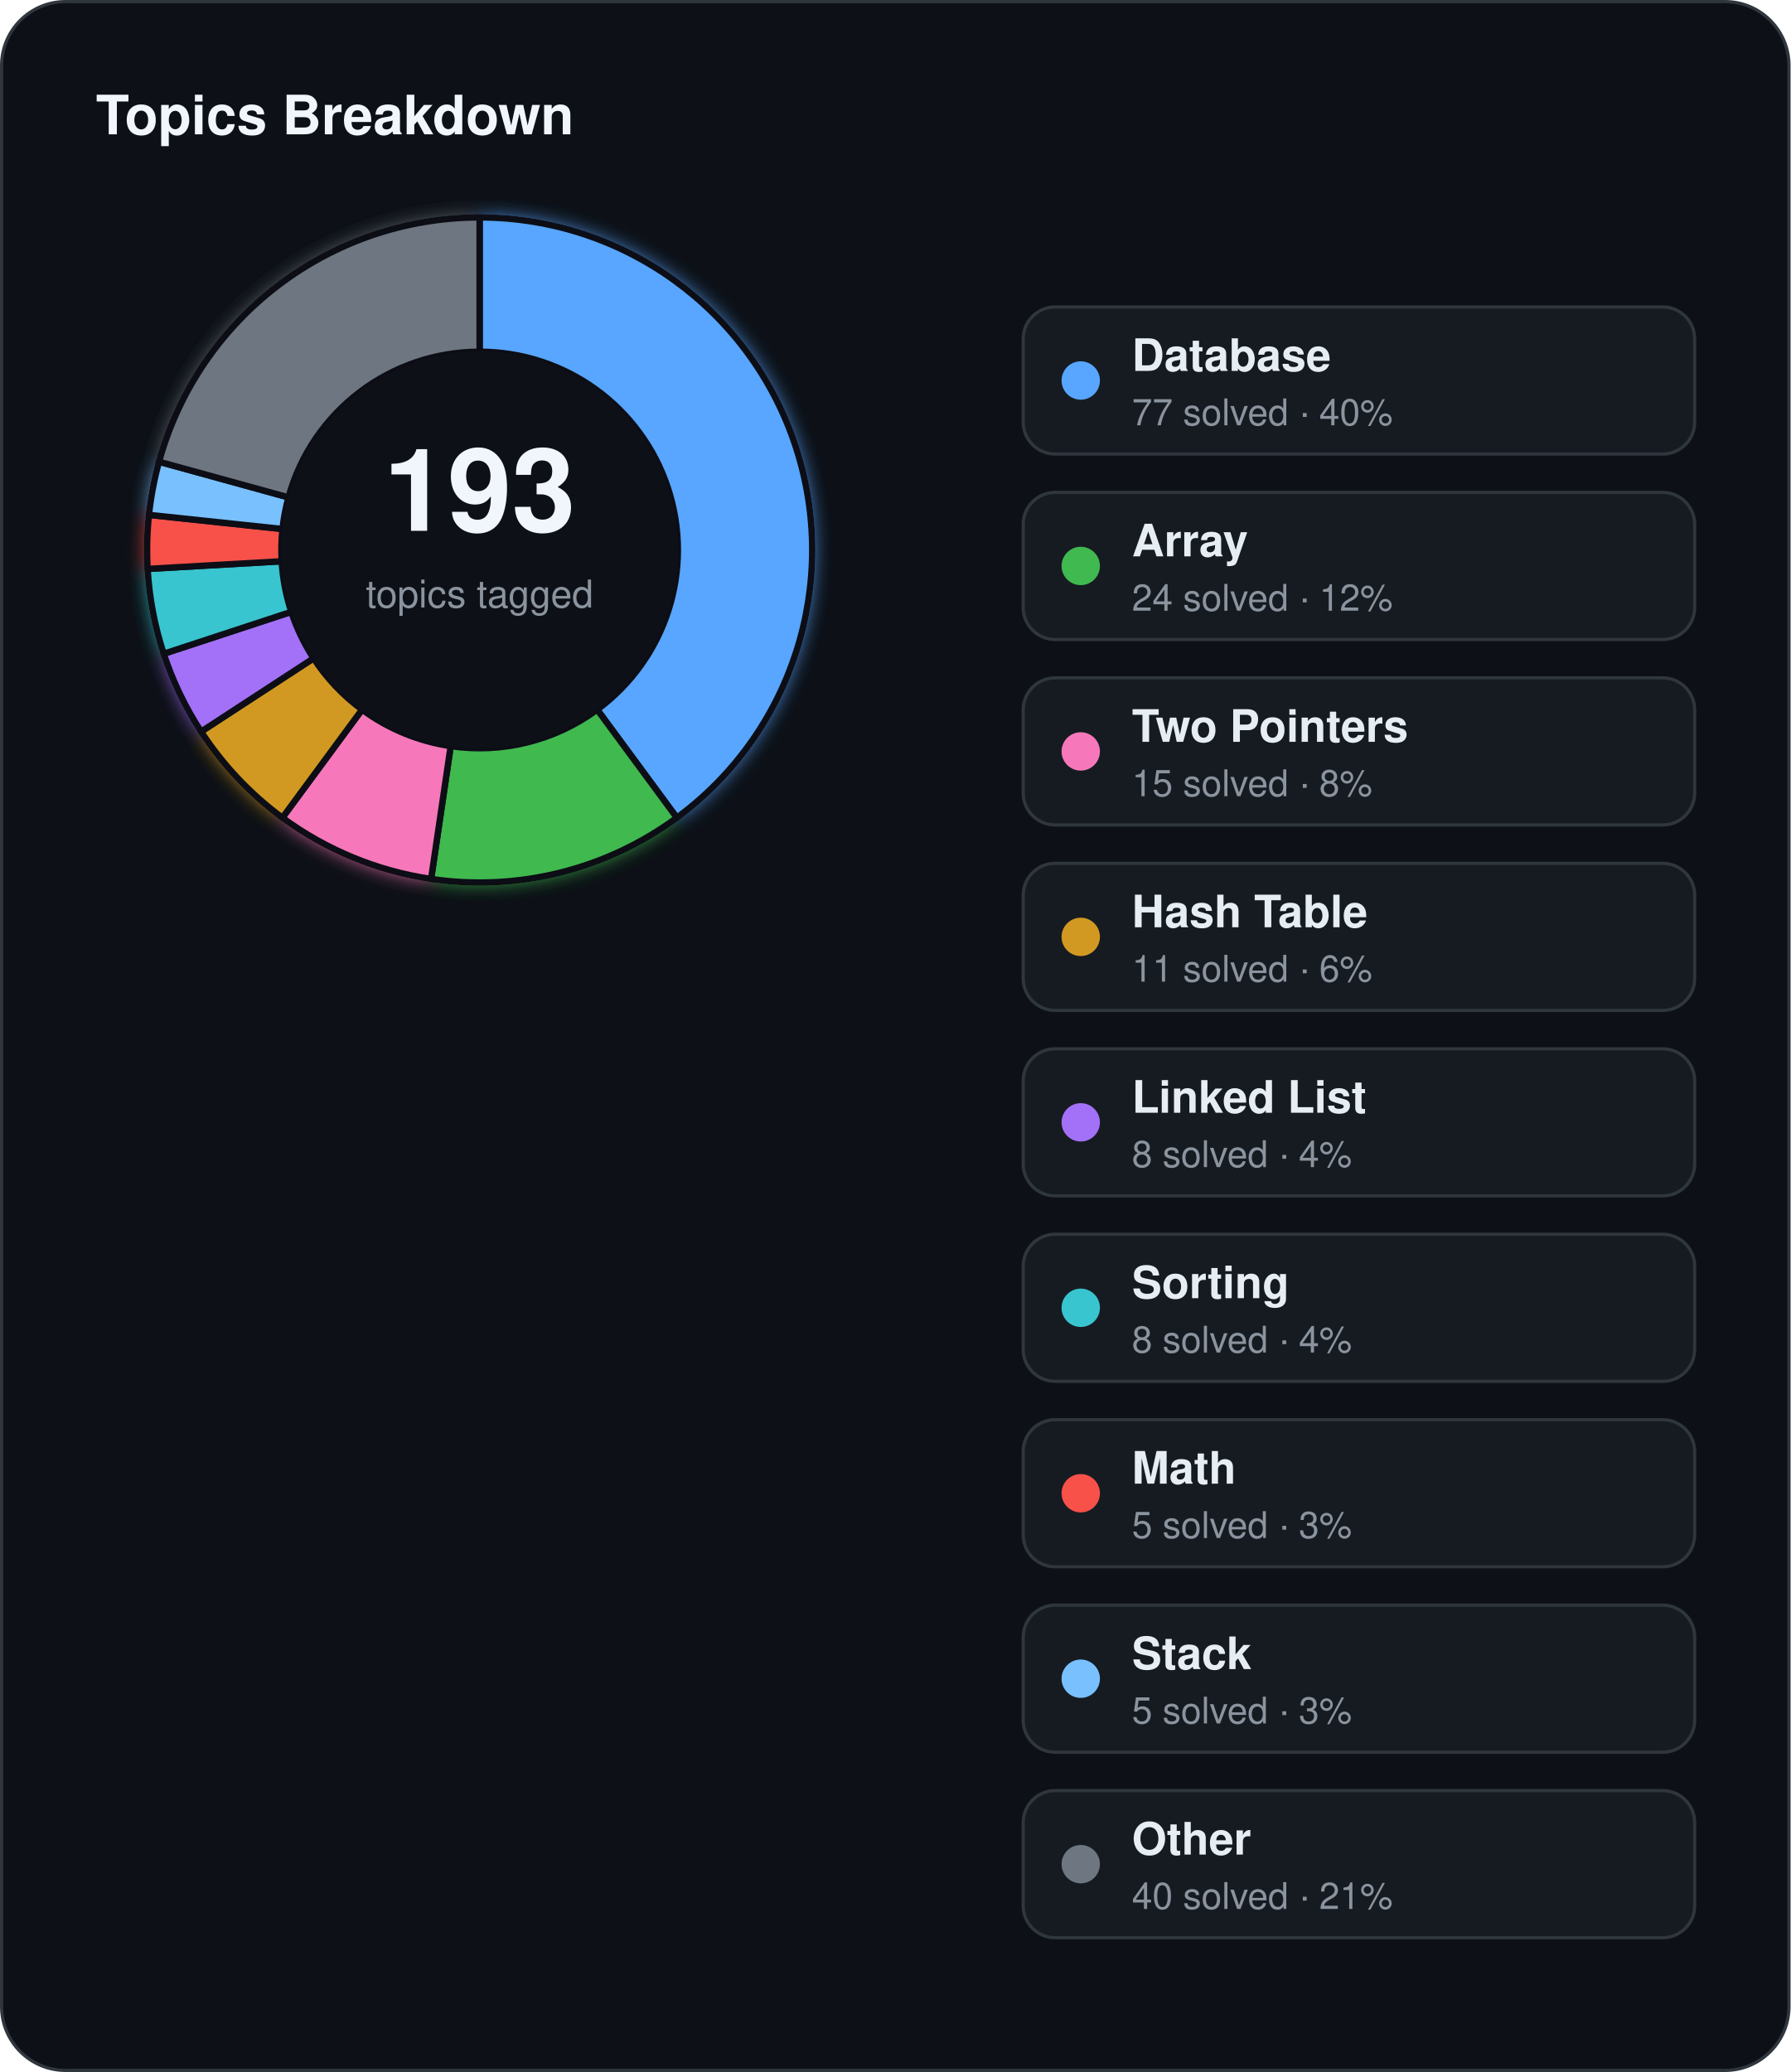
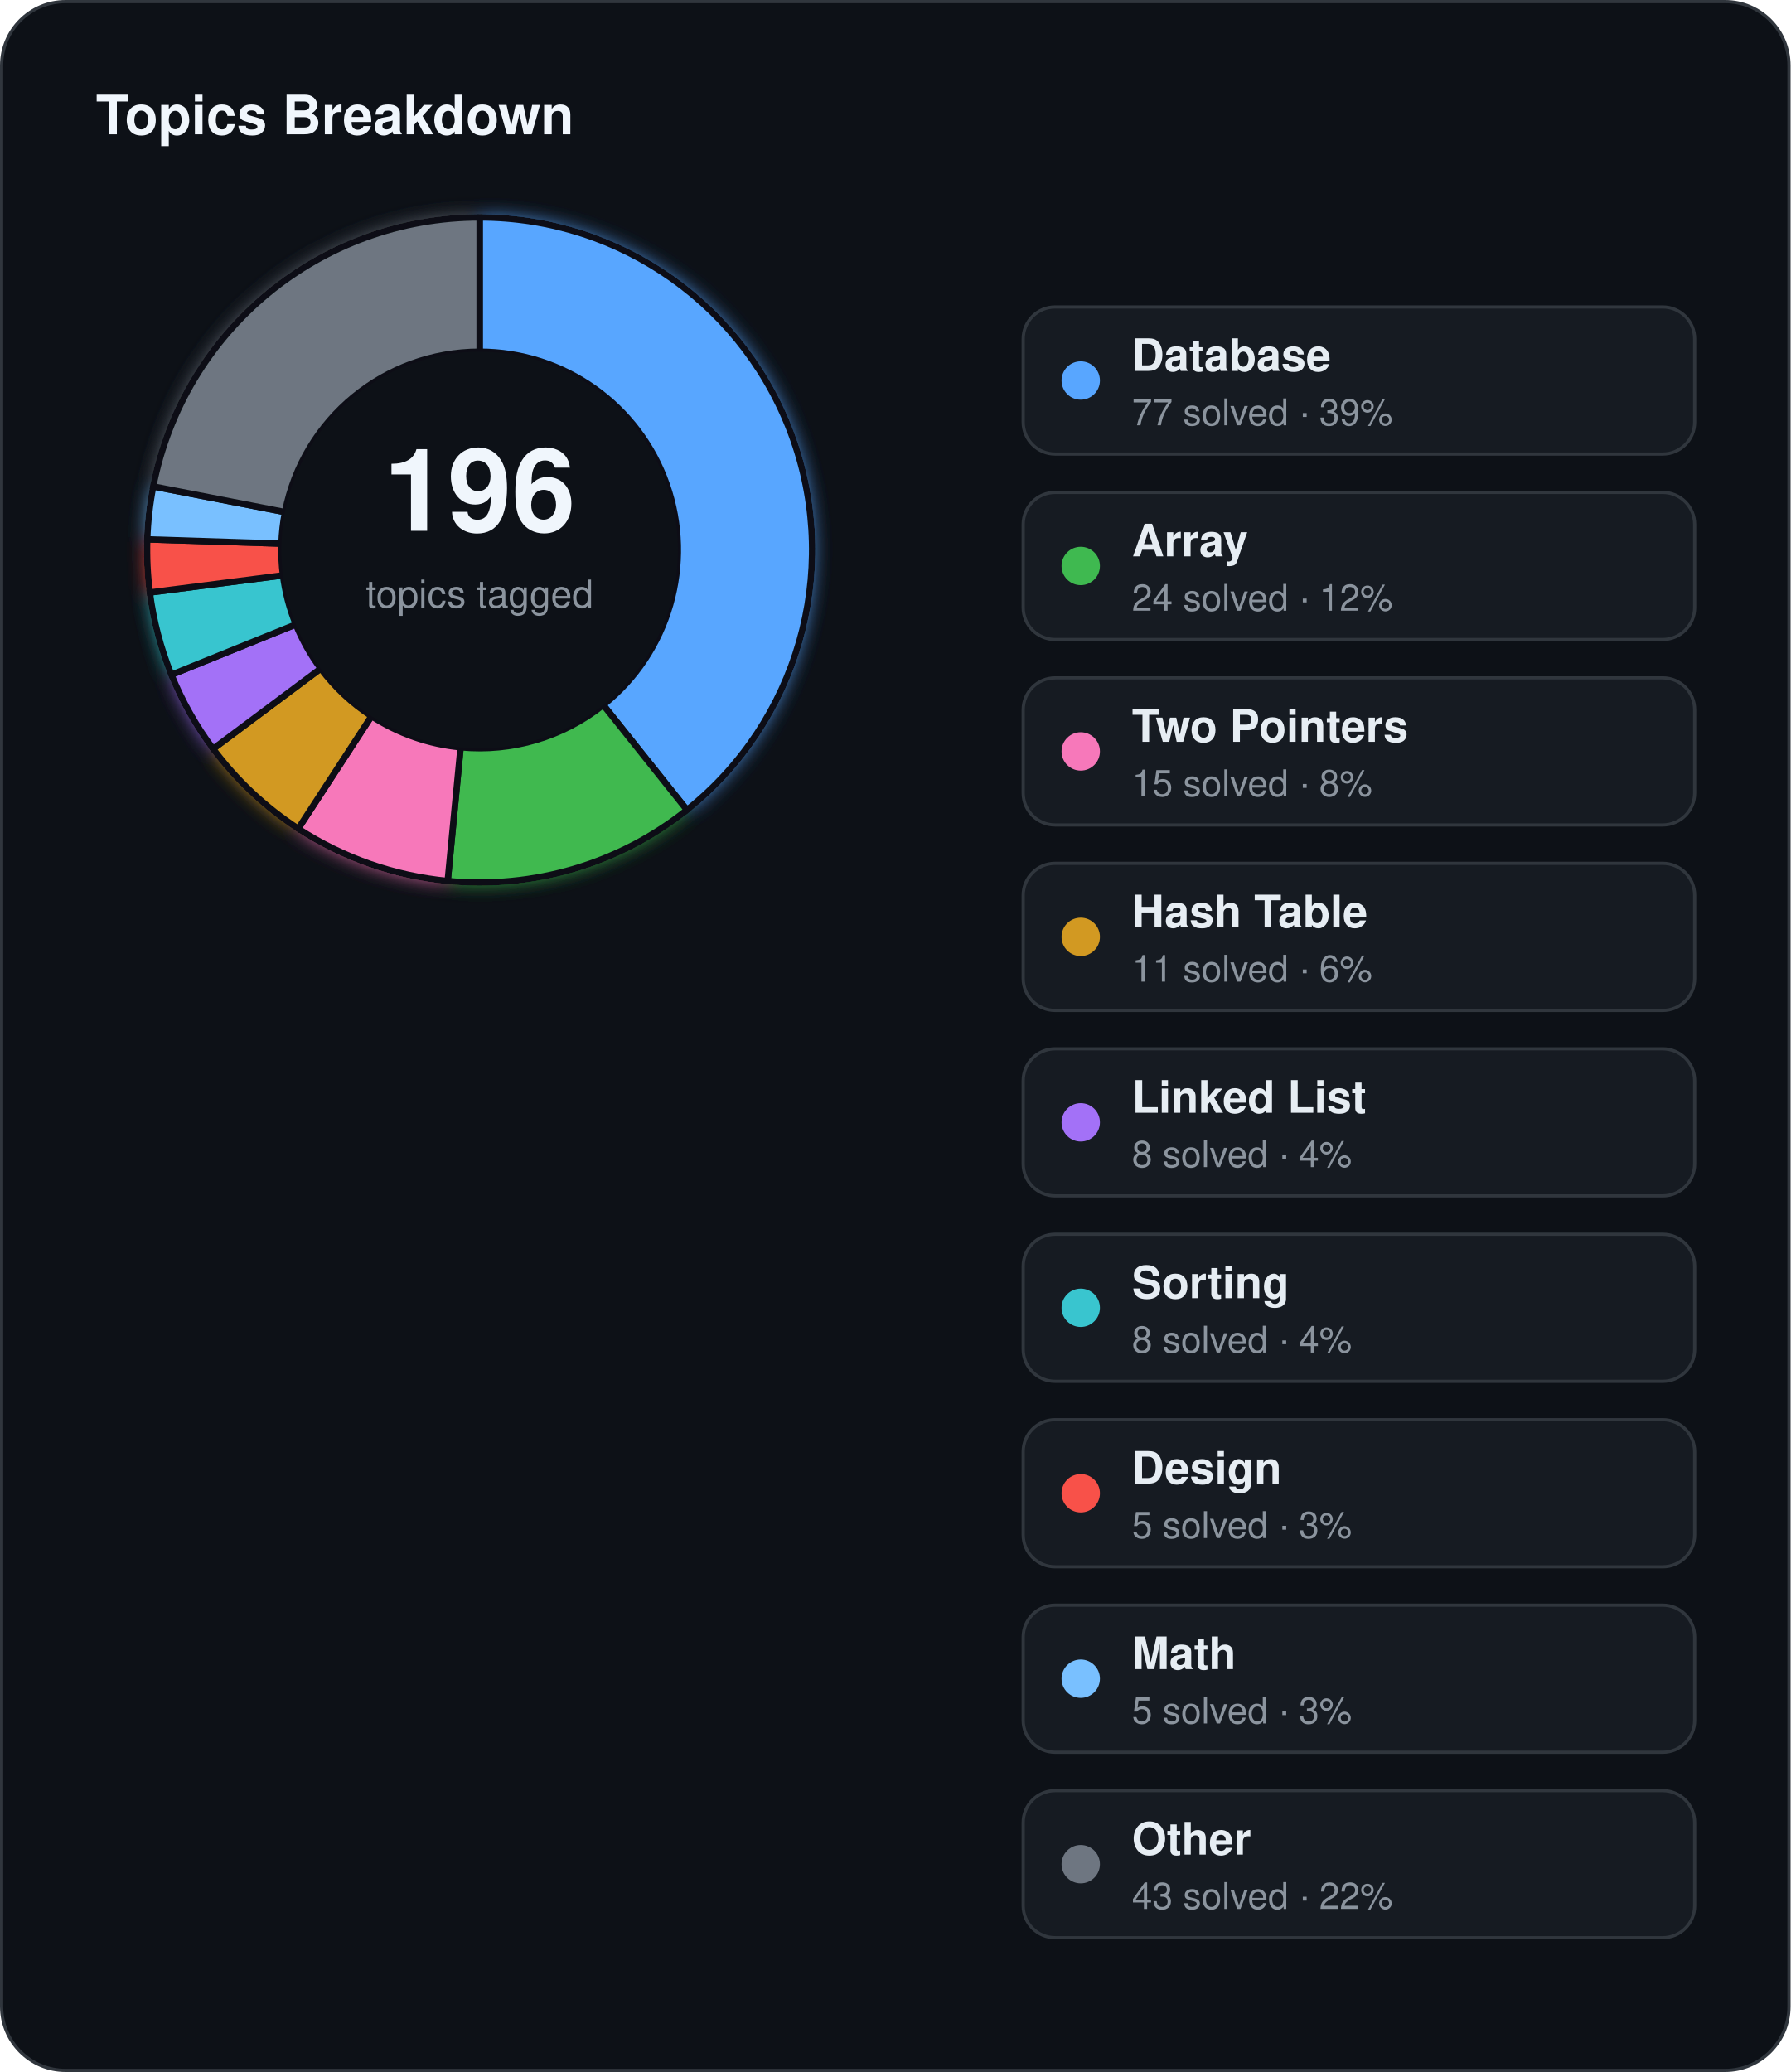
<svg xmlns="http://www.w3.org/2000/svg" width="560" height="648" viewBox="0 0 560 648">
  <defs>
    <filter id="topics-glow" x="-60%" y="-60%" width="220%" height="220%">
      <feGaussianBlur stdDeviation="3" result="blur" />
      <feMerge>
        <feMergeNode in="blur" />
        <feMergeNode in="SourceGraphic" />
      </feMerge>
    </filter>
  </defs>
  <rect x="0.5" y="0.5" width="559" height="647" rx="20" fill="#0d1117" stroke="#30363d" stroke-width="1" />
  <text x="30" y="42" fill="#f0f6fc" font-family="Segoe UI, Helvetica, Arial, sans-serif" font-size="17" font-weight="700">Topics Breakdown</text>
  <g filter="url(#topics-glow)">
-     <path d="M 150.00,68.00 A 104,104 0 0 1 211.68,255.74 L 186.77,221.92 A 62,62 0 0 0 150.00,110.00 Z" fill="#58a6ff" stroke="#0d1117" stroke-width="2" />
-     <path d="M 211.68,255.74 A 104,104 0 0 1 134.82,274.89 L 140.95,233.34 A 62,62 0 0 0 186.77,221.92 Z" fill="#3fb950" stroke="#0d1117" stroke-width="2" />
-     <path d="M 134.82,274.89 A 104,104 0 0 1 88.32,255.74 L 113.23,221.92 A 62,62 0 0 0 140.95,233.34 Z" fill="#f778ba" stroke="#0d1117" stroke-width="2" />
-     <path d="M 88.32,255.74 A 104,104 0 0 1 62.89,228.81 L 98.07,205.87 A 62,62 0 0 0 113.23,221.92 Z" fill="#d29922" stroke="#0d1117" stroke-width="2" />
-     <path d="M 62.89,228.81 A 104,104 0 0 1 51.20,204.46 L 91.10,191.35 A 62,62 0 0 0 98.07,205.87 Z" fill="#a371f7" stroke="#0d1117" stroke-width="2" />
-     <path d="M 51.20,204.46 A 104,104 0 0 1 46.17,177.92 L 88.10,175.53 A 62,62 0 0 0 91.10,191.35 Z" fill="#39c5cf" stroke="#0d1117" stroke-width="2" />
-     <path d="M 46.17,177.92 A 104,104 0 0 1 46.58,161.02 L 88.35,165.45 A 62,62 0 0 0 88.10,175.53 Z" fill="#f85149" stroke="#0d1117" stroke-width="2" />
-     <path d="M 46.58,161.02 A 104,104 0 0 1 49.73,144.40 L 90.22,155.55 A 62,62 0 0 0 88.35,165.45 Z" fill="#79c0ff" stroke="#0d1117" stroke-width="2" />
-     <path d="M 49.73,144.40 A 104,104 0 0 1 150.00,68.00 L 150.00,110.00 A 62,62 0 0 0 90.22,155.55 Z" fill="#6e7681" stroke="#0d1117" stroke-width="2" />
+     <path d="M 150.00,68.00 A 104,104 0 0 1 214.84,253.31 L 188.66,220.47 A 62,62 0 0 0 150.00,110.00 Z" fill="#58a6ff" stroke="#0d1117" stroke-width="2" />
+     <path d="M 214.84,253.31 A 104,104 0 0 1 140.01,275.52 L 144.05,233.71 A 62,62 0 0 0 188.66,220.47 Z" fill="#3fb950" stroke="#0d1117" stroke-width="2" />
+     <path d="M 140.01,275.52 A 104,104 0 0 1 93.26,259.16 L 116.18,223.96 A 62,62 0 0 0 144.05,233.71 Z" fill="#f778ba" stroke="#0d1117" stroke-width="2" />
+     <path d="M 93.26,259.16 A 104,104 0 0 1 66.65,234.20 L 100.31,209.08 A 62,62 0 0 0 116.18,223.96 Z" fill="#d29922" stroke="#0d1117" stroke-width="2" />
+     <path d="M 66.65,234.20 A 104,104 0 0 1 53.60,211.03 L 92.53,195.27 A 62,62 0 0 0 100.31,209.08 Z" fill="#a371f7" stroke="#0d1117" stroke-width="2" />
+     <path d="M 53.60,211.03 A 104,104 0 0 1 46.85,185.30 L 88.51,179.93 A 62,62 0 0 0 92.53,195.27 Z" fill="#39c5cf" stroke="#0d1117" stroke-width="2" />
+     <path d="M 46.85,185.30 A 104,104 0 0 1 46.05,168.67 L 88.03,170.01 A 62,62 0 0 0 88.51,179.93 Z" fill="#f85149" stroke="#0d1117" stroke-width="2" />
+     <path d="M 46.05,168.67 A 104,104 0 0 1 47.92,152.12 L 89.14,160.15 A 62,62 0 0 0 88.03,170.01 Z" fill="#79c0ff" stroke="#0d1117" stroke-width="2" />
+     <path d="M 47.92,152.12 A 104,104 0 0 1 150.00,68.00 L 150.00,110.00 A 62,62 0 0 0 89.14,160.15 Z" fill="#6e7681" stroke="#0d1117" stroke-width="2" />
  </g>
  <circle cx="150" cy="172" r="62" fill="#0d1117" />
-   <text x="150" y="166" text-anchor="middle" fill="#f0f6fc" font-family="Segoe UI, Helvetica, Arial, sans-serif" font-size="36" font-weight="700">193</text>
+   <text x="150" y="166" text-anchor="middle" fill="#f0f6fc" font-family="Segoe UI, Helvetica, Arial, sans-serif" font-size="36" font-weight="700">196</text>
  <text x="150" y="190" text-anchor="middle" fill="#8b949e" font-family="Segoe UI, Helvetica, Arial, sans-serif" font-size="12">topics tagged</text>
  <rect x="320" y="96" width="210" height="46" rx="10" fill="#161b22" stroke="#30363d" stroke-width="1" />
  <circle cx="338" cy="119" r="6" fill="#58a6ff" />
  <text x="354" y="116" fill="#e6edf3" font-family="Segoe UI, Helvetica, Arial, sans-serif" font-size="14" font-weight="600">Database</text>
-   <text x="354" y="133" fill="#8b949e" font-family="Segoe UI, Helvetica, Arial, sans-serif" font-size="11.5">77 solved · 40%</text>
+   <text x="354" y="133" fill="#8b949e" font-family="Segoe UI, Helvetica, Arial, sans-serif" font-size="11.5">77 solved · 39%</text>
  <rect x="320" y="154" width="210" height="46" rx="10" fill="#161b22" stroke="#30363d" stroke-width="1" />
  <circle cx="338" cy="177" r="6" fill="#3fb950" />
  <text x="354" y="174" fill="#e6edf3" font-family="Segoe UI, Helvetica, Arial, sans-serif" font-size="14" font-weight="600">Array</text>
  <text x="354" y="191" fill="#8b949e" font-family="Segoe UI, Helvetica, Arial, sans-serif" font-size="11.5">24 solved · 12%</text>
  <rect x="320" y="212" width="210" height="46" rx="10" fill="#161b22" stroke="#30363d" stroke-width="1" />
  <circle cx="338" cy="235" r="6" fill="#f778ba" />
  <text x="354" y="232" fill="#e6edf3" font-family="Segoe UI, Helvetica, Arial, sans-serif" font-size="14" font-weight="600">Two Pointers</text>
  <text x="354" y="249" fill="#8b949e" font-family="Segoe UI, Helvetica, Arial, sans-serif" font-size="11.5">15 solved · 8%</text>
  <rect x="320" y="270" width="210" height="46" rx="10" fill="#161b22" stroke="#30363d" stroke-width="1" />
  <circle cx="338" cy="293" r="6" fill="#d29922" />
  <text x="354" y="290" fill="#e6edf3" font-family="Segoe UI, Helvetica, Arial, sans-serif" font-size="14" font-weight="600">Hash Table</text>
  <text x="354" y="307" fill="#8b949e" font-family="Segoe UI, Helvetica, Arial, sans-serif" font-size="11.5">11 solved · 6%</text>
  <rect x="320" y="328" width="210" height="46" rx="10" fill="#161b22" stroke="#30363d" stroke-width="1" />
  <circle cx="338" cy="351" r="6" fill="#a371f7" />
  <text x="354" y="348" fill="#e6edf3" font-family="Segoe UI, Helvetica, Arial, sans-serif" font-size="14" font-weight="600">Linked List</text>
  <text x="354" y="365" fill="#8b949e" font-family="Segoe UI, Helvetica, Arial, sans-serif" font-size="11.5">8 solved · 4%</text>
  <rect x="320" y="386" width="210" height="46" rx="10" fill="#161b22" stroke="#30363d" stroke-width="1" />
  <circle cx="338" cy="409" r="6" fill="#39c5cf" />
  <text x="354" y="406" fill="#e6edf3" font-family="Segoe UI, Helvetica, Arial, sans-serif" font-size="14" font-weight="600">Sorting</text>
  <text x="354" y="423" fill="#8b949e" font-family="Segoe UI, Helvetica, Arial, sans-serif" font-size="11.5">8 solved · 4%</text>
  <rect x="320" y="444" width="210" height="46" rx="10" fill="#161b22" stroke="#30363d" stroke-width="1" />
  <circle cx="338" cy="467" r="6" fill="#f85149" />
-   <text x="354" y="464" fill="#e6edf3" font-family="Segoe UI, Helvetica, Arial, sans-serif" font-size="14" font-weight="600">Math</text>
+   <text x="354" y="464" fill="#e6edf3" font-family="Segoe UI, Helvetica, Arial, sans-serif" font-size="14" font-weight="600">Design</text>
  <text x="354" y="481" fill="#8b949e" font-family="Segoe UI, Helvetica, Arial, sans-serif" font-size="11.5">5 solved · 3%</text>
  <rect x="320" y="502" width="210" height="46" rx="10" fill="#161b22" stroke="#30363d" stroke-width="1" />
  <circle cx="338" cy="525" r="6" fill="#79c0ff" />
-   <text x="354" y="522" fill="#e6edf3" font-family="Segoe UI, Helvetica, Arial, sans-serif" font-size="14" font-weight="600">Stack</text>
+   <text x="354" y="522" fill="#e6edf3" font-family="Segoe UI, Helvetica, Arial, sans-serif" font-size="14" font-weight="600">Math</text>
  <text x="354" y="539" fill="#8b949e" font-family="Segoe UI, Helvetica, Arial, sans-serif" font-size="11.5">5 solved · 3%</text>
  <rect x="320" y="560" width="210" height="46" rx="10" fill="#161b22" stroke="#30363d" stroke-width="1" />
  <circle cx="338" cy="583" r="6" fill="#6e7681" />
  <text x="354" y="580" fill="#e6edf3" font-family="Segoe UI, Helvetica, Arial, sans-serif" font-size="14" font-weight="600">Other</text>
-   <text x="354" y="597" fill="#8b949e" font-family="Segoe UI, Helvetica, Arial, sans-serif" font-size="11.5">40 solved · 21%</text>
+   <text x="354" y="597" fill="#8b949e" font-family="Segoe UI, Helvetica, Arial, sans-serif" font-size="11.5">43 solved · 22%</text>
</svg>
